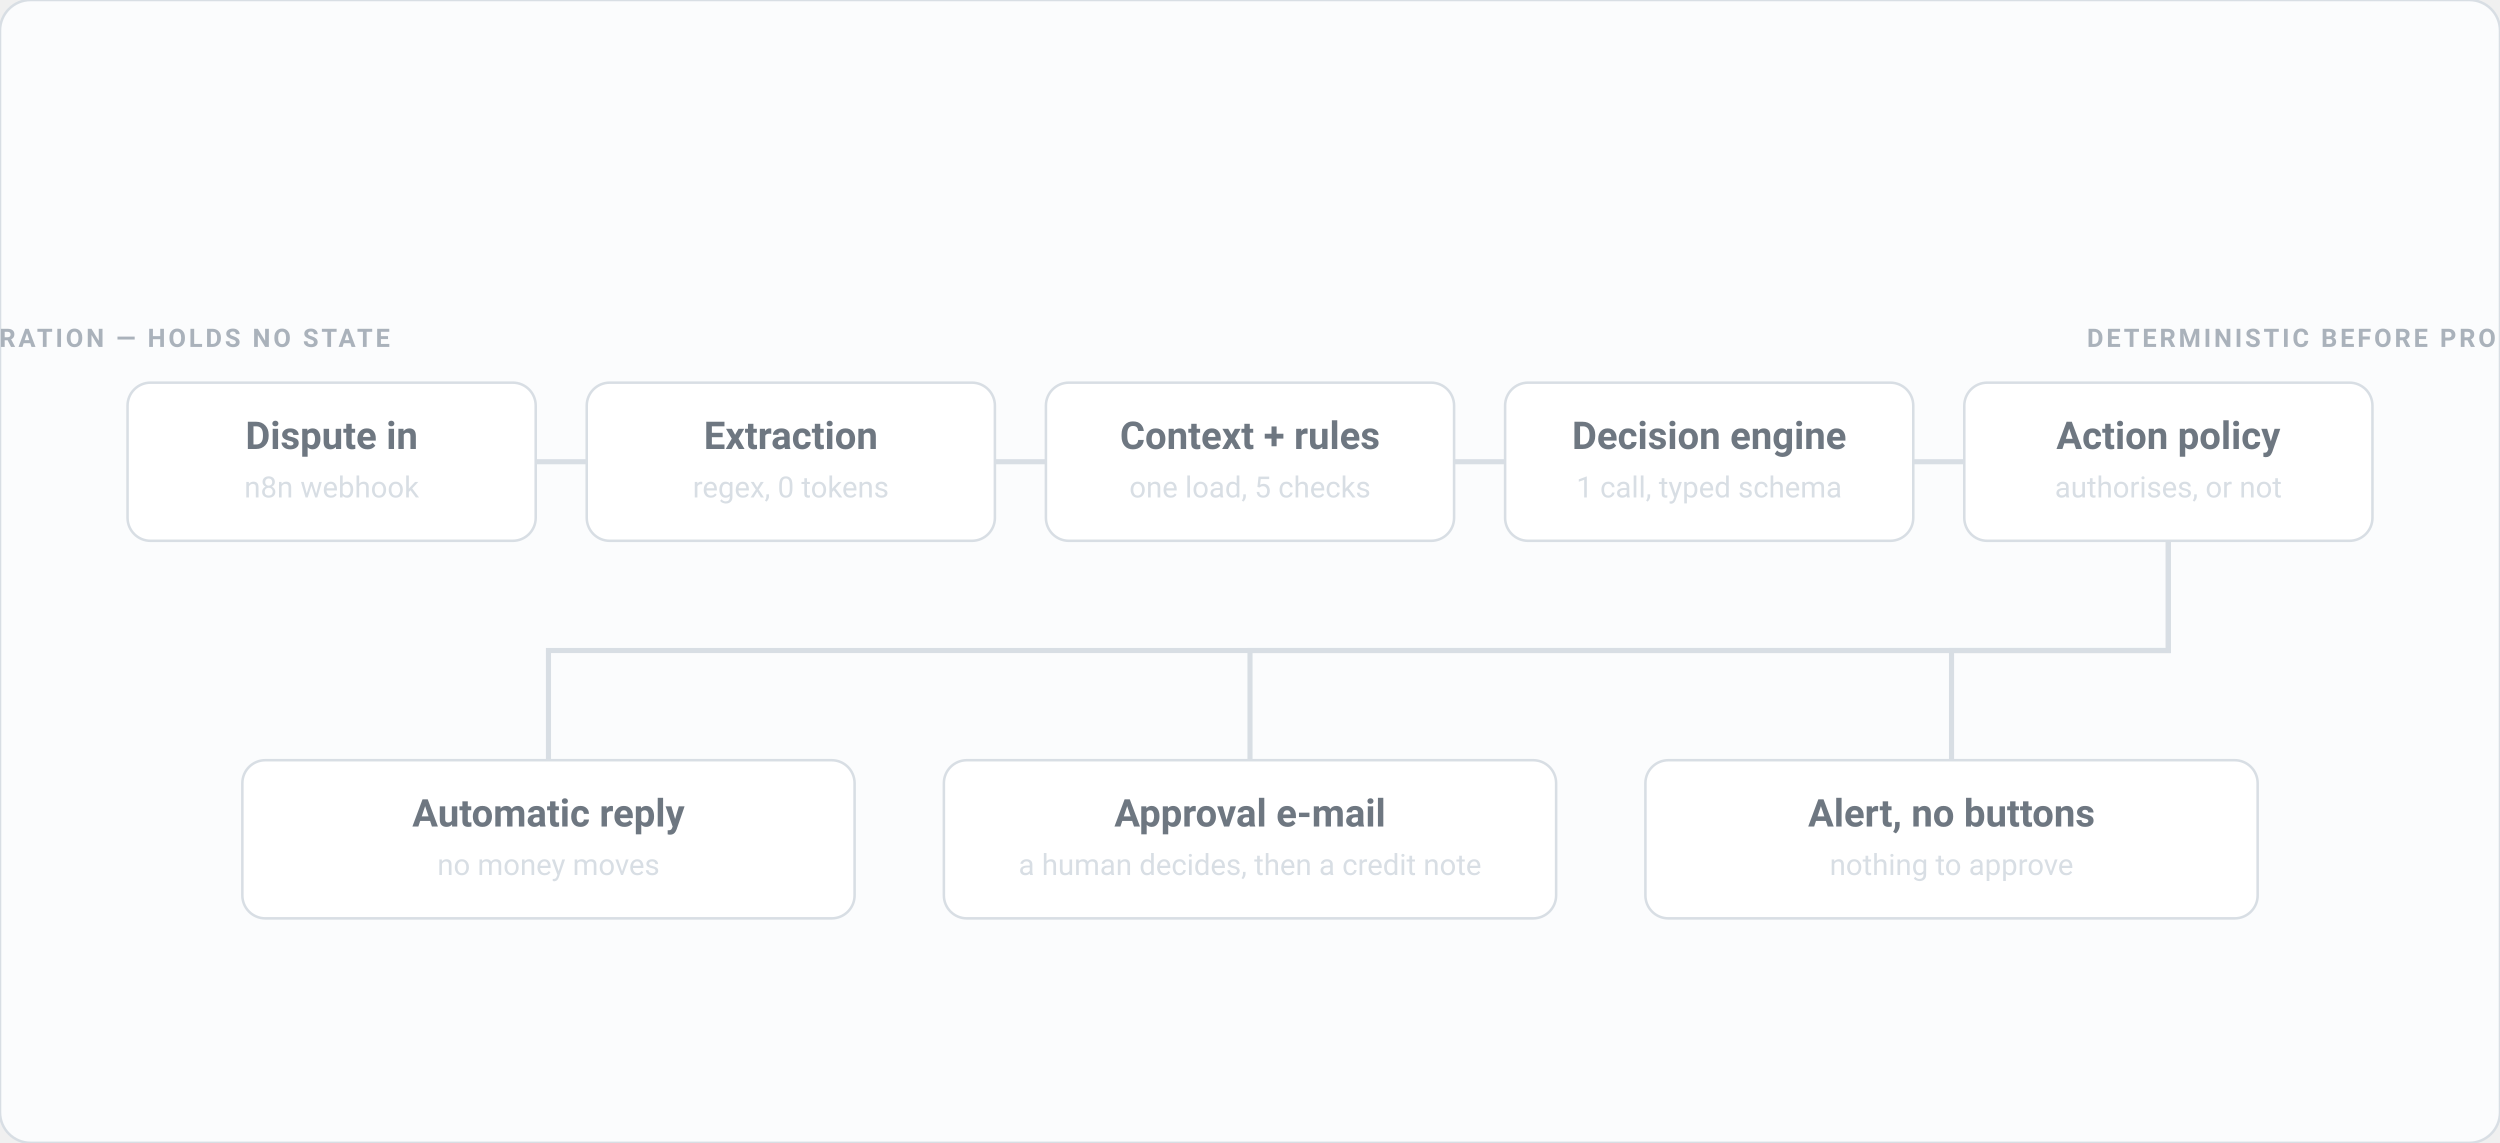
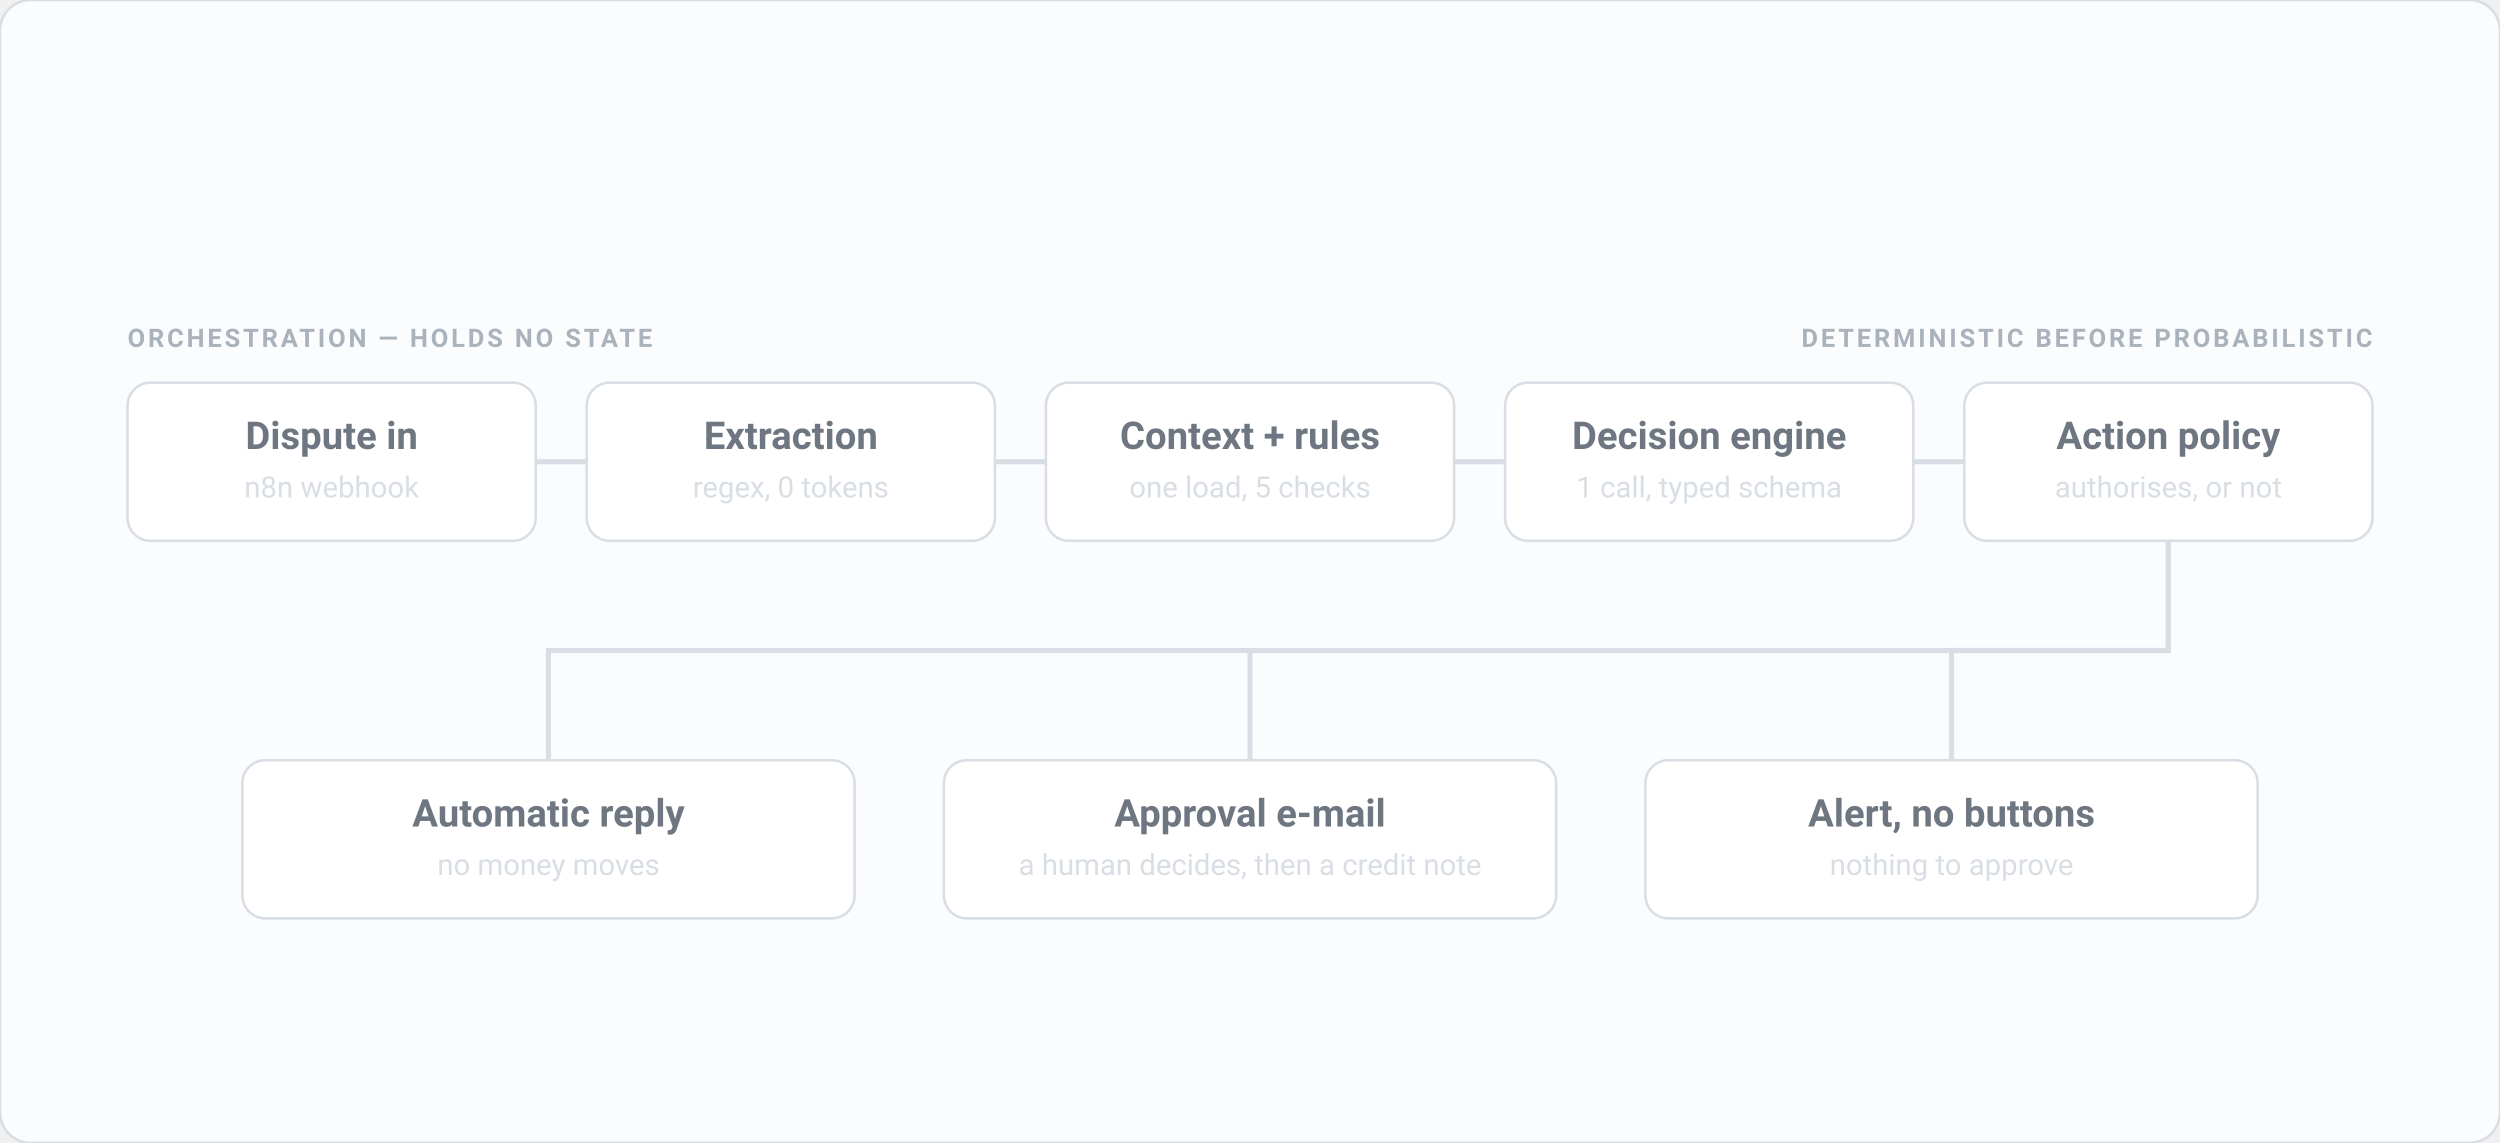
<svg xmlns="http://www.w3.org/2000/svg" viewBox="0 0 980 448" width="980" height="448" role="img" aria-label="One dispute, three outcomes: a duplicate goes to a human for approval, a correct invoice proposes nothing, and an injected instruction stops before the decision engine is ever called.">
  <style>
    text{font-family:-apple-system,BlinkMacSystemFont,'Segoe UI',Roboto,
         Helvetica,Arial,sans-serif;text-anchor:middle}
    .h1{font-size:19px;font-weight:600}
    .h2{font-size:14px}
    .t1{font-size:15px;font-weight:600}
    .t2{font-size:11.5px}
    .t3{font-size:12.5px;font-weight:600}
    .lane{font-size:10px;font-weight:600;letter-spacing:.11em}
+     .l{text-anchor:start}
+     .r{text-anchor:end}
+     .l{text-anchor:start}
+     .r{text-anchor:end}
    .mono{font-family:ui-monospace,SFMono-Regular,Menlo,Consolas,monospace;font-size:12px}
    @keyframes b0{0.000%{opacity:0.0}1.042%{opacity:0.0}2.500%{opacity:1.0}31.458%{opacity:1.0}32.917%{opacity:0.0}34.375%{opacity:0.0}35.833%{opacity:1.0}64.792%{opacity:1.0}66.250%{opacity:0.0}67.708%{opacity:0.0}69.167%{opacity:1.0}98.125%{opacity:1.0}99.583%{opacity:0.0}100.000%{opacity:0.0}}@keyframes b1{0.000%{opacity:0.0}4.375%{opacity:0.0}5.833%{opacity:1.0}31.458%{opacity:1.0}32.917%{opacity:0.0}37.708%{opacity:0.0}39.167%{opacity:1.0}64.792%{opacity:1.0}66.250%{opacity:0.0}71.042%{opacity:0.0}72.500%{opacity:1.0}98.125%{opacity:1.0}99.583%{opacity:0.0}100.000%{opacity:0.0}}@keyframes b2{0.000%{opacity:0.0}7.708%{opacity:0.0}9.167%{opacity:1.0}31.458%{opacity:1.0}32.917%{opacity:0.0}41.042%{opacity:0.0}42.500%{opacity:1.0}64.792%{opacity:1.0}66.250%{opacity:0.0}74.375%{opacity:0.0}75.833%{opacity:1.0}98.125%{opacity:1.0}99.583%{opacity:0.0}100.000%{opacity:0.0}}@keyframes b3{0.000%{opacity:0.0}11.250%{opacity:0.0}12.708%{opacity:1.0}31.458%{opacity:1.0}32.917%{opacity:0.0}44.583%{opacity:0.0}46.042%{opacity:1.0}64.792%{opacity:1.0}66.250%{opacity:0.0}100.000%{opacity:0.0}}@keyframes b4{0.000%{opacity:0.0}15.625%{opacity:0.0}17.083%{opacity:1.0}31.458%{opacity:1.0}32.917%{opacity:0.0}48.958%{opacity:0.0}50.417%{opacity:1.0}64.792%{opacity:1.0}66.250%{opacity:0.0}82.292%{opacity:0.0}83.750%{opacity:1.0}98.125%{opacity:1.0}99.583%{opacity:0.0}100.000%{opacity:0.0}}@keyframes c0{0.000%{stroke-dashoffset:20.0}2.917%{stroke-dashoffset:20.0}5.208%{stroke-dashoffset:0.0}31.458%{stroke-dashoffset:0.0}33.750%{stroke-dashoffset:20.0}36.250%{stroke-dashoffset:20.0}38.542%{stroke-dashoffset:0.0}64.792%{stroke-dashoffset:0.0}67.083%{stroke-dashoffset:20.0}69.583%{stroke-dashoffset:20.0}71.875%{stroke-dashoffset:0.0}98.125%{stroke-dashoffset:0.0}100.000%{stroke-dashoffset:20.0}}@keyframes c1{0.000%{stroke-dashoffset:20.0}6.250%{stroke-dashoffset:20.0}8.542%{stroke-dashoffset:0.0}31.458%{stroke-dashoffset:0.0}33.750%{stroke-dashoffset:20.0}39.583%{stroke-dashoffset:20.0}41.875%{stroke-dashoffset:0.0}64.792%{stroke-dashoffset:0.0}67.083%{stroke-dashoffset:20.0}72.917%{stroke-dashoffset:20.0}75.208%{stroke-dashoffset:0.0}98.125%{stroke-dashoffset:0.0}100.000%{stroke-dashoffset:20.0}}@keyframes c2{0.000%{stroke-dashoffset:20.0}9.583%{stroke-dashoffset:20.0}11.875%{stroke-dashoffset:0.0}31.458%{stroke-dashoffset:0.0}33.750%{stroke-dashoffset:20.0}42.917%{stroke-dashoffset:20.0}45.208%{stroke-dashoffset:0.0}64.792%{stroke-dashoffset:0.0}67.083%{stroke-dashoffset:20.0}100.000%{stroke-dashoffset:20.0}}@keyframes c3{0.000%{stroke-dashoffset:20.0}14.167%{stroke-dashoffset:20.0}16.458%{stroke-dashoffset:0.0}31.458%{stroke-dashoffset:0.0}33.750%{stroke-dashoffset:20.0}47.500%{stroke-dashoffset:20.0}49.792%{stroke-dashoffset:0.0}64.792%{stroke-dashoffset:0.0}67.083%{stroke-dashoffset:20.0}100.000%{stroke-dashoffset:20.0}}@keyframes bypass{0.000%{stroke-dashoffset:300.0}76.250%{stroke-dashoffset:300.0}79.167%{stroke-dashoffset:0.0}98.125%{stroke-dashoffset:0.0}100.000%{stroke-dashoffset:300.0}}@keyframes bypasslbl{0.000%{opacity:0.0}77.500%{opacity:0.0}78.958%{opacity:1.0}98.125%{opacity:1.0}99.583%{opacity:0.0}100.000%{opacity:0.0}}@keyframes b10{0.000%{opacity:0.0}52.917%{opacity:0.0}54.375%{opacity:1.0}64.792%{opacity:1.0}66.250%{opacity:0.0}100.000%{opacity:0.0}}@keyframes e0{0.000%{stroke-dashoffset:741.0}50.833%{stroke-dashoffset:741.0}53.125%{stroke-dashoffset:0.0}64.792%{stroke-dashoffset:0.0}67.083%{stroke-dashoffset:741.0}100.000%{stroke-dashoffset:741.0}}@keyframes b11{0.000%{opacity:0.0}19.583%{opacity:0.0}21.042%{opacity:1.0}31.458%{opacity:1.0}32.917%{opacity:0.0}100.000%{opacity:0.0}}@keyframes e1{0.000%{stroke-dashoffset:466.0}17.500%{stroke-dashoffset:466.0}19.792%{stroke-dashoffset:0.0}31.458%{stroke-dashoffset:0.0}33.750%{stroke-dashoffset:466.0}100.000%{stroke-dashoffset:466.0}}@keyframes b12{0.000%{opacity:0.0}86.250%{opacity:0.0}87.708%{opacity:1.0}98.125%{opacity:1.0}99.583%{opacity:0.0}100.000%{opacity:0.0}}@keyframes e2{0.000%{stroke-dashoffset:191.0}84.167%{stroke-dashoffset:191.0}86.458%{stroke-dashoffset:0.0}98.125%{stroke-dashoffset:0.0}100.000%{stroke-dashoffset:191.0}}@keyframes hA{0.000%{opacity:0.0}0.417%{opacity:0.0}1.875%{opacity:1.0}31.458%{opacity:1.0}32.917%{opacity:0.0}100.000%{opacity:0.0}}@keyframes hB{0.000%{opacity:0.0}33.750%{opacity:0.0}35.208%{opacity:1.0}64.792%{opacity:1.0}66.250%{opacity:0.0}100.000%{opacity:0.0}}@keyframes hF{0.000%{opacity:0.0}67.083%{opacity:0.0}68.542%{opacity:1.0}98.125%{opacity:1.0}99.583%{opacity:0.0}100.000%{opacity:0.0}}
</style>
  <rect width="980" height="448" rx="12" fill="#fbfcfd" stroke="#d8dee4" />
  <g>
    <rect x="50" y="150" width="160" height="62" rx="9" fill="#fff" stroke="#d8dee4" />
    <text class="t1" x="130.0" y="176" fill="#6e7781">Dispute in</text>
    <text class="t2" x="130.0" y="195" fill="#d8dee4">n8n webhook</text>
  </g>
  <g style="animation:b0 24.0s linear infinite;opacity:0">
    <rect x="50" y="150" width="160" height="62" rx="9" fill="#fff" stroke="#004D40" stroke-width="1.8" />
    <text class="t1" x="130.0" y="176" fill="#004D40">Dispute in</text>
    <text class="t2" x="130.0" y="195" fill="#6e7781">n8n webhook</text>
  </g>
  <g>
    <rect x="230" y="150" width="160" height="62" rx="9" fill="#fff" stroke="#d8dee4" />
    <text class="t1" x="310.0" y="176" fill="#6e7781">Extraction</text>
    <text class="t2" x="310.0" y="195" fill="#d8dee4">regex, 0 tokens</text>
  </g>
  <g style="animation:b1 24.0s linear infinite;opacity:0">
    <rect x="230" y="150" width="160" height="62" rx="9" fill="#fff" stroke="#004D40" stroke-width="1.8" />
    <text class="t1" x="310.0" y="176" fill="#004D40">Extraction</text>
    <text class="t2" x="310.0" y="195" fill="#6e7781">regex, 0 tokens</text>
  </g>
  <g>
    <rect x="410" y="150" width="160" height="62" rx="9" fill="#fff" stroke="#d8dee4" />
    <text class="t1" x="490.0" y="176" fill="#6e7781">Context + rules</text>
    <text class="t2" x="490.0" y="195" fill="#d8dee4">one load, 5 checks</text>
  </g>
  <g style="animation:b2 24.0s linear infinite;opacity:0">
    <rect x="410" y="150" width="160" height="62" rx="9" fill="#fff" stroke="#004D40" stroke-width="1.8" />
    <text class="t1" x="490.0" y="176" fill="#004D40">Context + rules</text>
    <text class="t2" x="490.0" y="195" fill="#6e7781">one load, 5 checks</text>
  </g>
  <g>
    <rect x="590" y="150" width="160" height="62" rx="9" fill="#fff" stroke="#d8dee4" />
    <text class="t1" x="670.0" y="176" fill="#6e7781">Decision engine</text>
    <text class="t2" x="670.0" y="195" fill="#d8dee4">1 call, typed schema</text>
  </g>
  <g style="animation:b3 24.0s linear infinite;opacity:0">
    <rect x="590" y="150" width="160" height="62" rx="9" fill="#fff" stroke="#004D40" stroke-width="1.8" />
    <text class="t1" x="670.0" y="176" fill="#004D40">Decision engine</text>
    <text class="t2" x="670.0" y="195" fill="#6e7781">1 call, typed schema</text>
  </g>
  <g>
    <rect x="770" y="150" width="160" height="62" rx="9" fill="#fff" stroke="#d8dee4" />
    <text class="t1" x="850.0" y="176" fill="#6e7781">Action policy</text>
    <text class="t2" x="850.0" y="195" fill="#d8dee4">authorises, or not</text>
  </g>
  <g style="animation:b4 24.0s linear infinite;opacity:0">
    <rect x="770" y="150" width="160" height="62" rx="9" fill="#fff" stroke="#004D40" stroke-width="1.8" />
    <text class="t1" x="850.0" y="176" fill="#004D40">Action policy</text>
    <text class="t2" x="850.0" y="195" fill="#6e7781">authorises, or not</text>
  </g>
  <line x1="210" y1="181.0" x2="230" y2="181.0" stroke="#d8dee4" stroke-width="2" />
  <line x1="210" y1="181.0" x2="230" y2="181.0" stroke="#004D40" stroke-width="2.4" stroke-dasharray="20" stroke-dashoffset="20" style="animation:c0 24.0s linear infinite" />
  <line x1="390" y1="181.0" x2="410" y2="181.0" stroke="#d8dee4" stroke-width="2" />
  <line x1="390" y1="181.0" x2="410" y2="181.0" stroke="#004D40" stroke-width="2.4" stroke-dasharray="20" stroke-dashoffset="20" style="animation:c1 24.0s linear infinite" />
  <line x1="570" y1="181.0" x2="590" y2="181.0" stroke="#d8dee4" stroke-width="2" />
  <line x1="570" y1="181.0" x2="590" y2="181.0" stroke="#004D40" stroke-width="2.4" stroke-dasharray="20" stroke-dashoffset="20" style="animation:c2 24.0s linear infinite" />
  <line x1="750" y1="181.0" x2="770" y2="181.0" stroke="#d8dee4" stroke-width="2" />
  <line x1="750" y1="181.0" x2="770" y2="181.0" stroke="#004D40" stroke-width="2.4" stroke-dasharray="20" stroke-dashoffset="20" style="animation:c3 24.0s linear infinite" />
  <path d="M 570 157.0 C 612 92, 728 92, 770 157.0" fill="none" stroke="#C2185B" stroke-width="2.4" stroke-dasharray="300" stroke-dashoffset="300" style="animation:bypass 24.0s linear infinite" />
  <text class="t3" x="670.0" y="86" fill="#C2185B" style="animation:bypasslbl 24.0s linear infinite;opacity:0">the engine is never asked</text>
  <g>
    <rect x="95" y="298" width="240" height="62" rx="9" fill="#fff" stroke="#d8dee4" />
    <text class="t1" x="215.0" y="324" fill="#6e7781">Automatic reply</text>
    <text class="t2" x="215.0" y="343" fill="#d8dee4">no money moves</text>
  </g>
  <g style="animation:b10 24.0s linear infinite;opacity:0">
    <rect x="95" y="298" width="240" height="62" rx="9" fill="#fff" stroke="#57606a" stroke-width="1.8" />
    <text class="t1" x="215.0" y="324" fill="#57606a">Automatic reply</text>
    <text class="t2" x="215.0" y="343" fill="#6e7781">no money moves</text>
  </g>
  <path d="M 850.0 212 L 850.0 255.0 L 215.0 255.0 L 215.0 298" fill="none" stroke="#d8dee4" stroke-width="2" />
  <path d="M 850.0 212 L 850.0 255.0 L 215.0 255.0 L 215.0 298" fill="none" stroke="#57606a" stroke-width="2.4" stroke-dasharray="741.0" stroke-dashoffset="741.0" style="animation:e0 24.0s linear infinite" />
  <g>
    <rect x="370" y="298" width="240" height="62" rx="9" fill="#fff" stroke="#d8dee4" />
    <text class="t1" x="490.0" y="324" fill="#6e7781">Approval e-mail</text>
    <text class="t2" x="490.0" y="343" fill="#d8dee4">a human decides, then a credit note</text>
  </g>
  <g style="animation:b11 24.0s linear infinite;opacity:0">
    <rect x="370" y="298" width="240" height="62" rx="9" fill="#fff" stroke="#00695C" stroke-width="1.8" />
    <text class="t1" x="490.0" y="324" fill="#00695C">Approval e-mail</text>
    <text class="t2" x="490.0" y="343" fill="#6e7781">a human decides, then a credit note</text>
  </g>
  <path d="M 850.0 212 L 850.0 255.0 L 490.0 255.0 L 490.0 298" fill="none" stroke="#d8dee4" stroke-width="2" />
  <path d="M 850.0 212 L 850.0 255.0 L 490.0 255.0 L 490.0 298" fill="none" stroke="#00695C" stroke-width="2.4" stroke-dasharray="466.0" stroke-dashoffset="466.0" style="animation:e1 24.0s linear infinite" />
  <g>
    <rect x="645" y="298" width="240" height="62" rx="9" fill="#fff" stroke="#d8dee4" />
    <text class="t1" x="765.0" y="324" fill="#6e7781">Alert, no buttons</text>
    <text class="t2" x="765.0" y="343" fill="#d8dee4">nothing to approve</text>
  </g>
  <g style="animation:b12 24.0s linear infinite;opacity:0">
    <rect x="645" y="298" width="240" height="62" rx="9" fill="#fff" stroke="#C2185B" stroke-width="1.8" />
    <text class="t1" x="765.0" y="324" fill="#C2185B">Alert, no buttons</text>
    <text class="t2" x="765.0" y="343" fill="#6e7781">nothing to approve</text>
  </g>
  <path d="M 850.0 212 L 850.0 255.0 L 765.0 255.0 L 765.0 298" fill="none" stroke="#d8dee4" stroke-width="2" />
  <path d="M 850.0 212 L 850.0 255.0 L 765.0 255.0 L 765.0 298" fill="none" stroke="#C2185B" stroke-width="2.4" stroke-dasharray="191.0" stroke-dashoffset="191.0" style="animation:e2 24.0s linear infinite" />
  <g style="animation:hA 24.0s linear infinite;opacity:0">
    <text class="h1" x="490.0" y="36" fill="#004D40">Case A — charged twice</text>
    <text class="h2" x="490.0" y="58" fill="#6e7781">the duplicate is real, so a person signs for the money</text>
    <text class="mono" x="490.0" y="426" fill="#6e7781">DUPLICATE_INVOICE → credit_note 99,00 € → pending_approval → executed</text>
  </g>
  <g style="animation:hB 24.0s linear infinite;opacity:0">
    <text class="h1" x="490.0" y="36" fill="#004D40">Case B — the invoice is correct</text>
    <text class="h2" x="490.0" y="58" fill="#6e7781">two debits, both legitimate: the agent proposes nothing</text>
    <text class="mono" x="490.0" y="426" fill="#6e7781">no finding → valid_invoice → verdict auto → nothing is queued</text>
  </g>
  <g style="animation:hF 24.0s linear infinite;opacity:0">
    <text class="h1" x="490.0" y="36" fill="#C2185B">Case F — an injected instruction</text>
    <text class="h2" x="490.0" y="58" fill="#6e7781">screened by a rule, before any model sees it</text>
    <text class="mono" x="490.0" y="426" fill="#6e7781">SUSPECTED_PROMPT_INJECTION → decision_engine_skipped → no decision_created</text>
  </g>
-   <text class="lane" x="50" y="136" fill="#aab2bb" text-anchor="start">ORCHESTRATION — HOLDS NO STATE</text>
-   <text class="lane" x="930" y="136" fill="#aab2bb" text-anchor="end">DETERMINISTIC BEFORE PROBABILISTIC</text>
+   <text class="lane l" x="50" y="136" fill="#aab2bb">ORCHESTRATION — HOLDS NO STATE</text>
+   <text class="lane r" x="930" y="136" fill="#aab2bb">DETERMINISTIC BEFORE PROBABILISTIC</text>
</svg>
